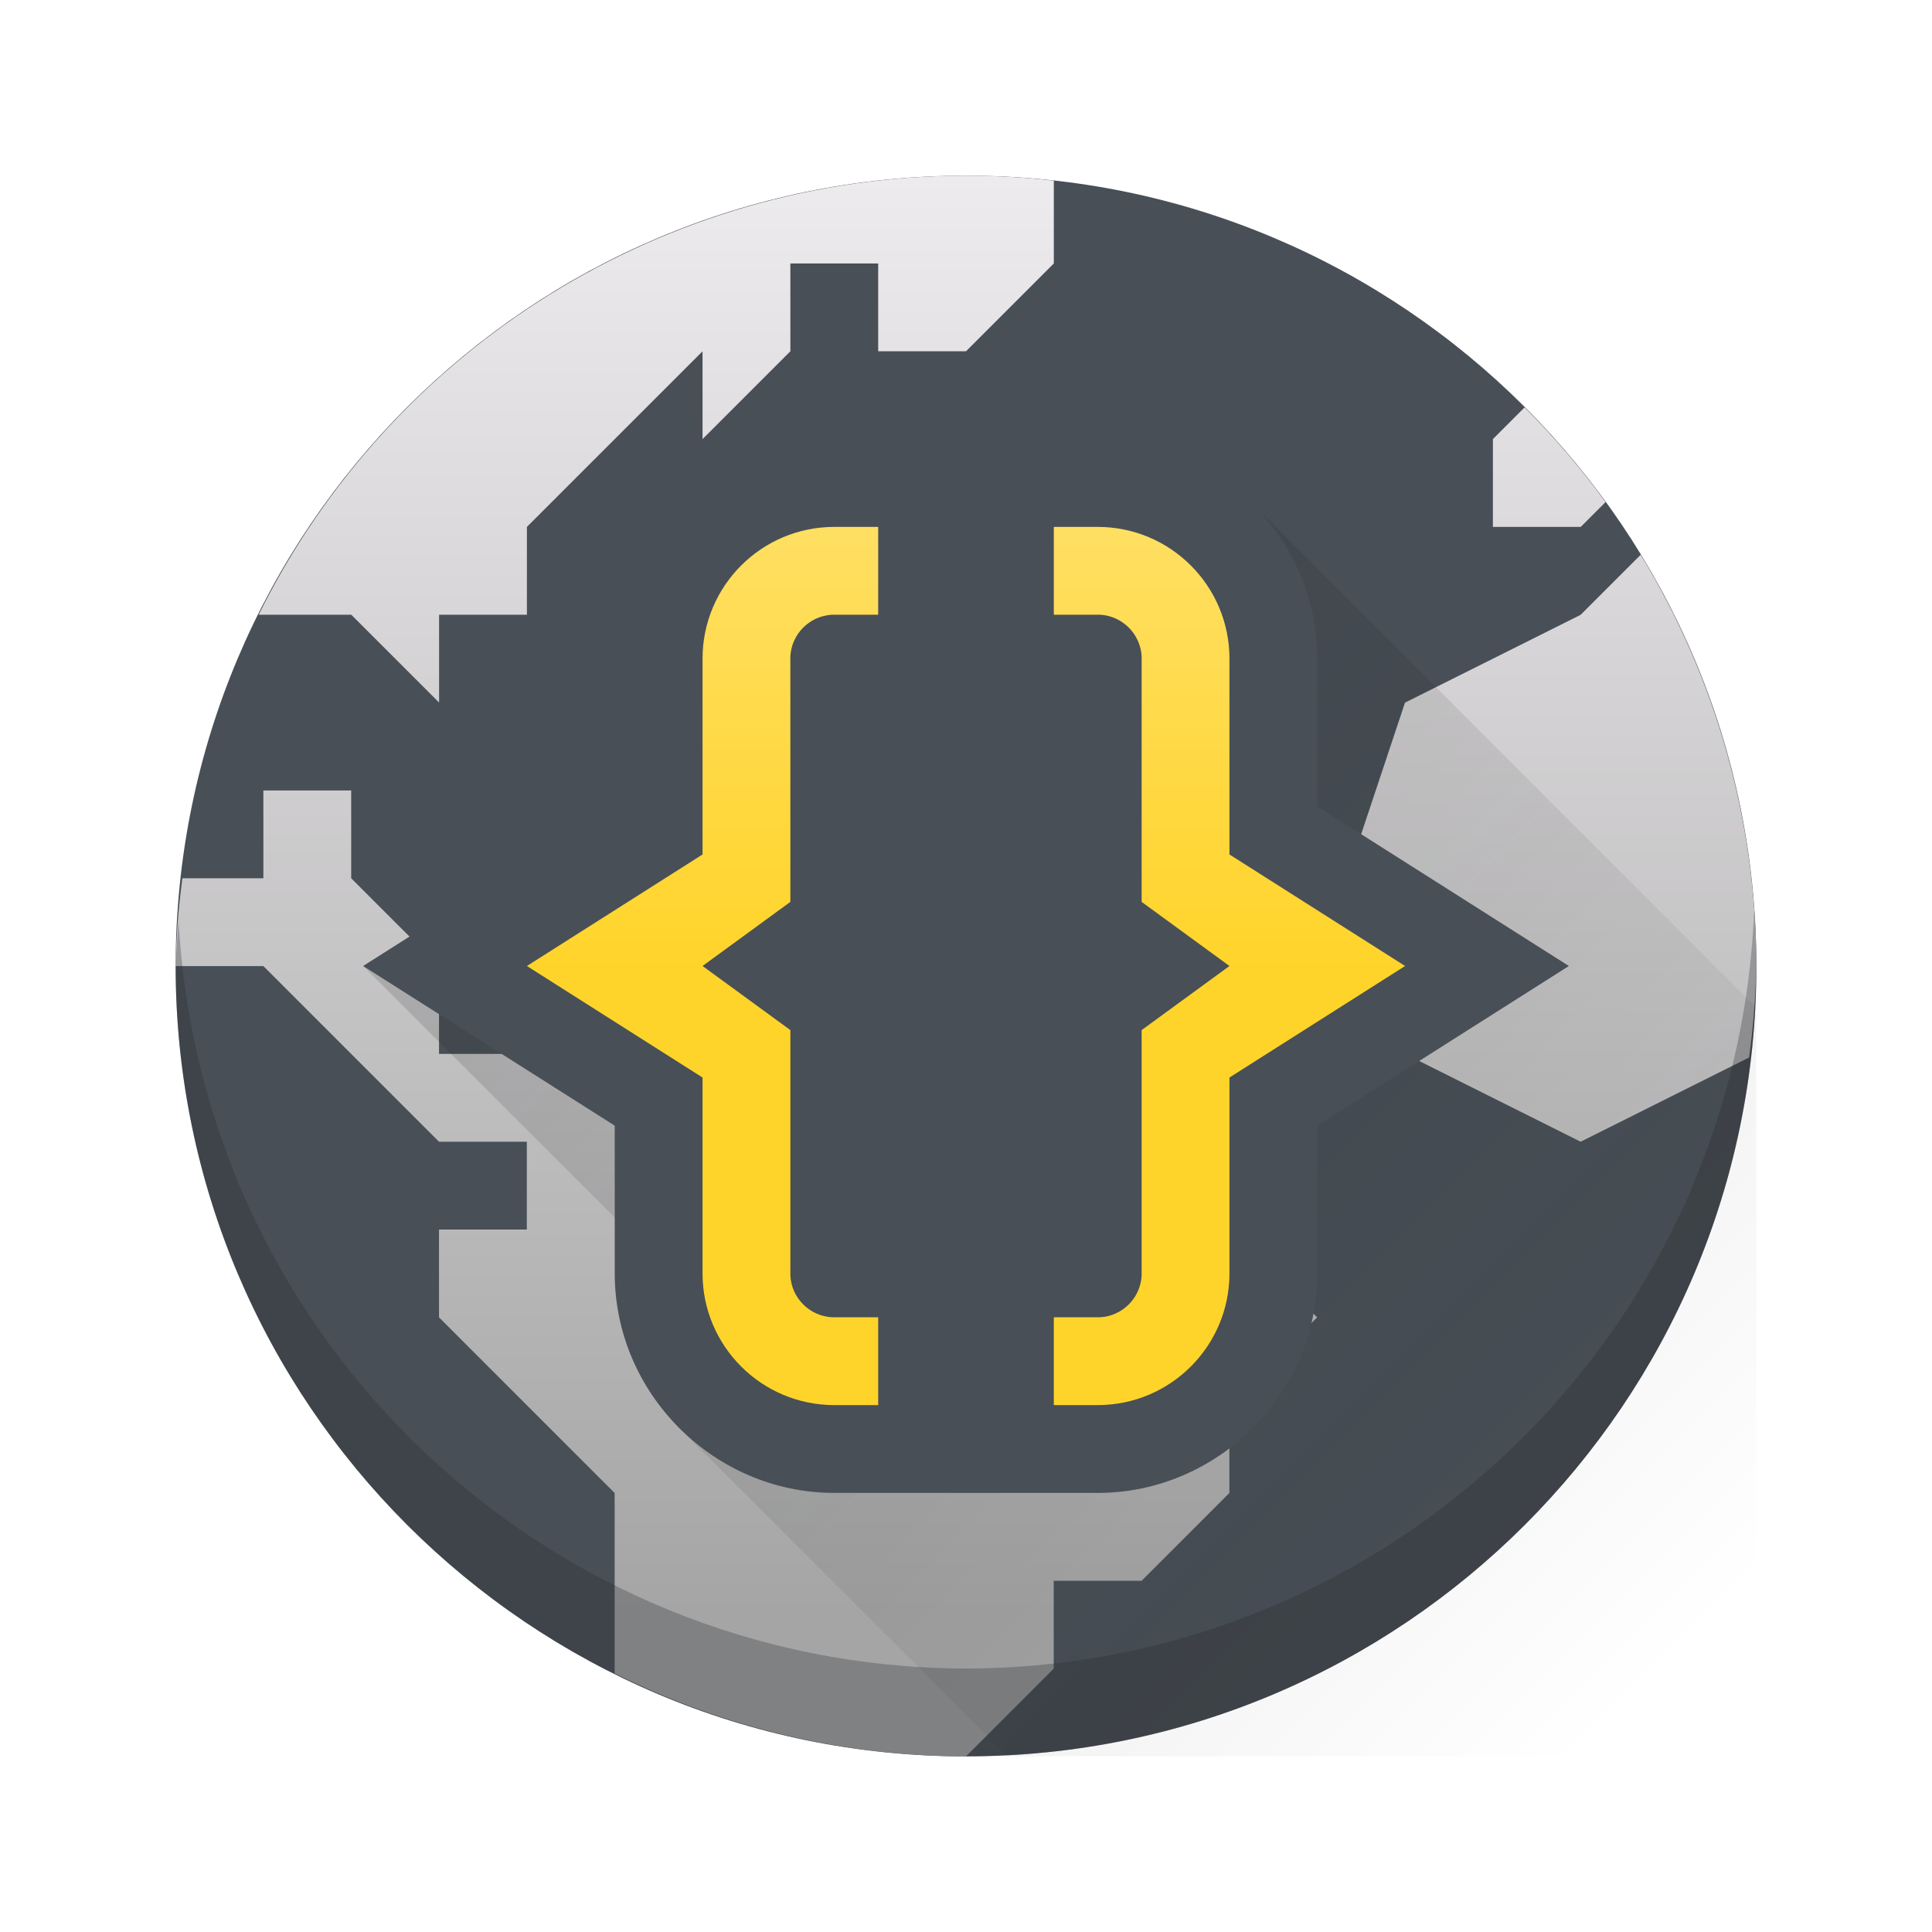
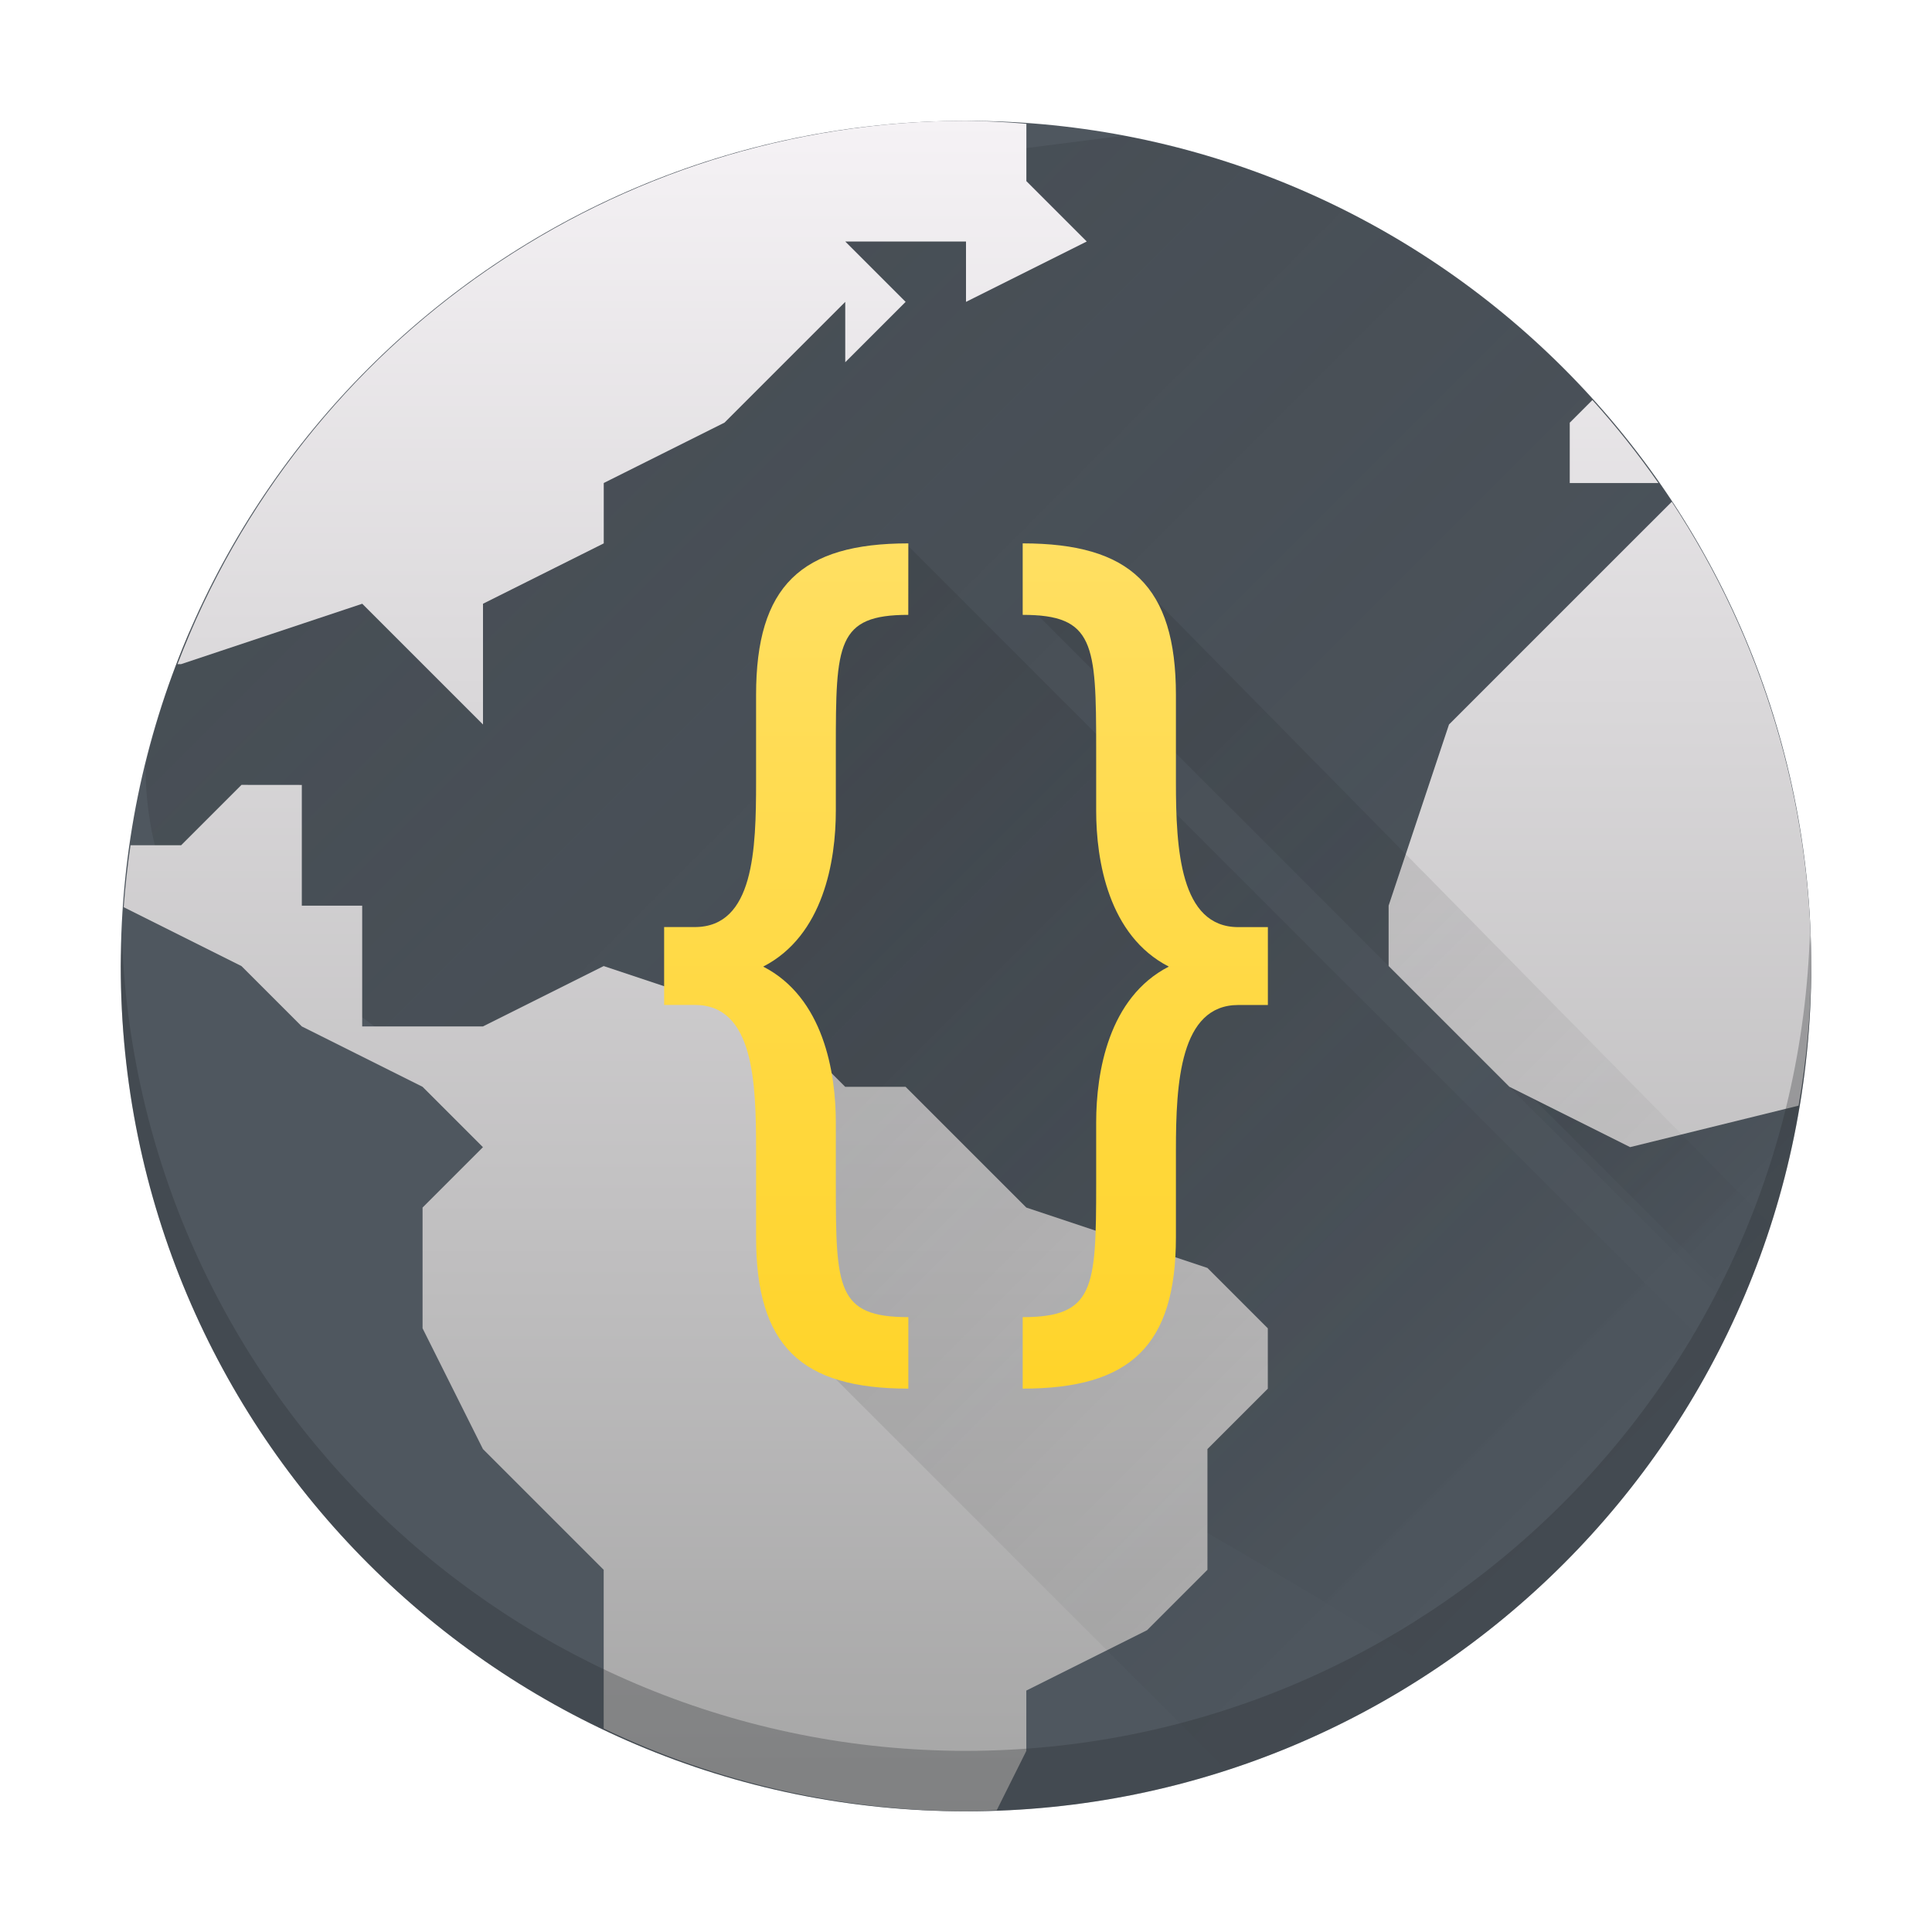
- <svg xmlns="http://www.w3.org/2000/svg" height="22" width="22">
-   <linearGradient id="a" gradientUnits="userSpaceOnUse" x1="24.018" x2="24.018" y1="18.383" y2=".383">
+ <svg xmlns="http://www.w3.org/2000/svg" xmlns:xlink="http://www.w3.org/1999/xlink" height="32" width="32">
+   <linearGradient id="a">
+     <stop offset="0" stop-color="#292c2f" />
+     <stop offset="1" stop-opacity="0" />
+   </linearGradient>
+   <linearGradient id="b" gradientUnits="userSpaceOnUse" x1="-27.898" x2="-7.898" xlink:href="#a" y1="3.831" y2="23.831" />
+   <linearGradient id="c" gradientUnits="userSpaceOnUse" x1="-10.898" x2="-3.898" xlink:href="#a" y1="10.831" y2="17.831" />
+   <linearGradient id="d" gradientUnits="userSpaceOnUse" x1="-31.898" x2="-31.898" y1="27.831" y2="-.169">
    <stop offset="0" stop-color="#a5a5a5" />
    <stop offset="1" stop-color="#f5f2f5" />
  </linearGradient>
-   <linearGradient id="b" gradientUnits="userSpaceOnUse" x1="6" x2="6" y1="11" y2="6">
+   <linearGradient id="e" gradientUnits="userSpaceOnUse" x1="13" x2="27" xlink:href="#a" y1="10" y2="24" />
+   <linearGradient id="f" gradientUnits="userSpaceOnUse" x1="16" x2="16" y1="23" y2="9">
    <stop offset="0" stop-color="#ffd42a" />
    <stop offset="1" stop-color="#ffdf62" />
  </linearGradient>
-   <linearGradient id="c" gradientUnits="userSpaceOnUse" x1="4" x2="18" y1="6" y2="20">
-     <stop offset="0" stop-color="#292c2f" />
-     <stop offset="1" stop-opacity="0" />
-   </linearGradient>
-   <circle cx="11" cy="11" fill="#484f56" r="9" />
-   <path d="m11 2a9 9 0 0 0 -8.055 5h1.055l1 1v-1h1v-1l2-2v1l1-1v-1h1v1h1l1-1v-.943a9 9 0 0 0 -1-.057zm6.361 2.639-.361.361v1h1l.283-.283a9 9 0 0 0 -.922-1.078zm1.322 1.678-.684.684-2 1-1 3h1v1l2 1 1.918-.959a9 9 0 0 0 .082-1.041 9 9 0 0 0 -1.316-4.684zm-15.684 2.684v1h-.922a9 9 0 0 0 -.078 1h1l2 2h1v1h-1v1l2 2v2.055a9 9 0 0 0 4 .945l1-1v-1h1l1-1v-1l1-1-1-1h-2l-1-1h-1l-1-1h-2v-1l-1 1h-1v-1l-1-1v-1z" fill="url(#a)" stroke-linejoin="round" stroke-width="2" />
-   <path d="m19.975 10.359a9 9 0 0 1 -8.975 8.641 9 9 0 0 1 -8.965-8.5 9 9 0 0 0 -.035.5 9 9 0 0 0 9 9 9 9 0 0 0 9-9 9 9 0 0 0 -.025-.641z" fill="#292c2f" opacity=".3" stroke-linejoin="round" stroke-width="2" />
-   <path d="m4.135 11 2.865 2.865.736 2.398 3.738 3.736h8.525v-8.525l-5.736-5.738z" fill="url(#c)" opacity=".2" />
-   <path d="m9.5 5c-1.369 0-2.5 1.131-2.5 2.5v1.682l-2.865 1.818 2.865 1.818v1.682c0 1.369 1.131 2.5 2.5 2.5h3c1.369 0 2.5-1.131 2.5-2.5v-1.682l2.865-1.818-2.865-1.818v-1.682c0-1.369-1.131-2.5-2.5-2.5z" fill="#484f56" />
-   <path d="m9.5 6c-.828 0-1.5.672-1.5 1.5v2.23l-2 1.27 2 1.27v2.23c0 .828.672 1.5 1.5 1.5h.5v-1h-.525c-.256-.013-.462-.219-.475-.475v-2.795l-1-.73 1-.73v-2.795c.013-.256.219-.462.475-.475h.525v-1zm2.5 0v1h.525c.256.013.462.219.475.475v2.795l1 .73-1 .73v2.795c-.013.256-.219.462-.475.475h-.525v1h.5c.828 0 1.5-.672 1.5-1.5v-2.23l2-1.27-2-1.27v-2.23c0-.828-.672-1.5-1.5-1.5z" fill="url(#b)" />
+   <g transform="translate(33.898 2.17)">
+     <rect fill="#4f575f" height="28" rx="14" width="28" x="-31.898" y="-.169" />
+     <path d="M-15.304.079l-2.975.38-4.135 2.388-1.502 2.6s-1.973 1.39-2.271 1.31c-2.517-.028-3.87.666-4.58 1.549-.301.703-.537 1.44-.72 2.197-.006.76.16 1.35.16 1.35 7.06 6.358 14.122 9.098 21.183 13.644a13.9 13.9 0 0 0 1.275-.96l.069-.06c.36-.307.703-.635 1.029-.978.072-.076.14-.155.21-.232a13.928 13.928 0 0 0 1.749-2.375l.055-.09a13.991 13.991 0 0 0 1.824-6.282l.002-.02v-.001L-5.755 6.86a13.95 13.95 0 0 0-9.55-6.783z" fill="url(#b)" fill-rule="evenodd" opacity=".2" />
+     <path d="M-4.886 8.673l-4.307 6.66 4.12 4.12a13.997 13.997 0 0 0 .187-10.78z" fill="url(#c)" fill-rule="evenodd" opacity=".2" />
+     <path d="M-17.898-.17a14 14 0 0 0-13.06 9h.06l3-1 1 1 1 1v-2l2-1v-1l2-1 2-2v1l1-1-1-1h2v1l2-1-1-1v-.95a14 14 0 0 0-1-.05zm10.375 4.626l-.375.375v1h1.469a14 14 0 0 0-1.094-1.375zm1.316 1.684l-.691.69-2 2-1 1-1 3v1l1 1 1 1 2 1 2.79-.687a14 14 0 0 0 .21-2.312 14 14 0 0 0-2.31-7.691zm-23.691 4.69l-1 1h-.838c-.05.34-.088.682-.113 1.024v.002l1.95.975 1 1 2 1 1 1-1 1v2l1 2 2 2v2.629a14 14 0 0 0 6 1.37c.17-.002.34-.008.51-.017l.49-.982v-1l2-1 1-1v-2l1-1v-1l-1-1-3-1-1-1-1-1h-1l-1-1-3-1-2 1h-2v-2h-1v-2z" fill="url(#d)" />
+   </g>
+   <path d="M15 9l-1 1-1 1v4l-1 1 1 1v5l7.318 7.318a13.965 13.965 0 0 0 8.116-6.884zm2 0v1l11.758 11.758c.215-.477.41-.965.572-1.469L19.2 10z" fill="url(#e)" fill-rule="evenodd" opacity=".2" />
+   <path d="M15.045 9c-1.777 0-2.522.706-2.522 2.51v1.441c0 1.114-.034 2.404-1.015 2.404H11v1.29h.508c.981 0 1.015 1.29 1.015 2.404v1.441c0 1.804.745 2.51 2.522 2.51v-1.184c-1.185 0-1.201-.478-1.201-2.21V18.59c0-.831-.205-2.068-1.203-2.58.998-.513 1.203-1.751 1.203-2.582v-1.034c0-1.732.016-2.21 1.2-2.21zm1.894 0v1.184c1.185 0 1.217.478 1.217 2.21v1.034c0 .83.205 2.07 1.203 2.582-.998.512-1.203 1.749-1.203 2.58v1.016c0 1.732-.032 2.21-1.217 2.21V23c1.777 0 2.538-.706 2.538-2.51v-1.44c0-1.114.068-2.404 1.033-2.404H21v-1.29h-.49c-.965 0-1.033-1.29-1.033-2.404V11.51c0-1.804-.76-2.51-2.538-2.51z" fill="url(#f)" />
+   <path d="M29.979 15.414A14 14 0 0 1 16 29 14 14 0 0 1 2.021 15.586 14 14 0 0 0 2 16a14 14 0 0 0 14 14 14 14 0 0 0 14-14 14 14 0 0 0-.021-.586z" fill="#292c2f" opacity=".3" />
</svg>
